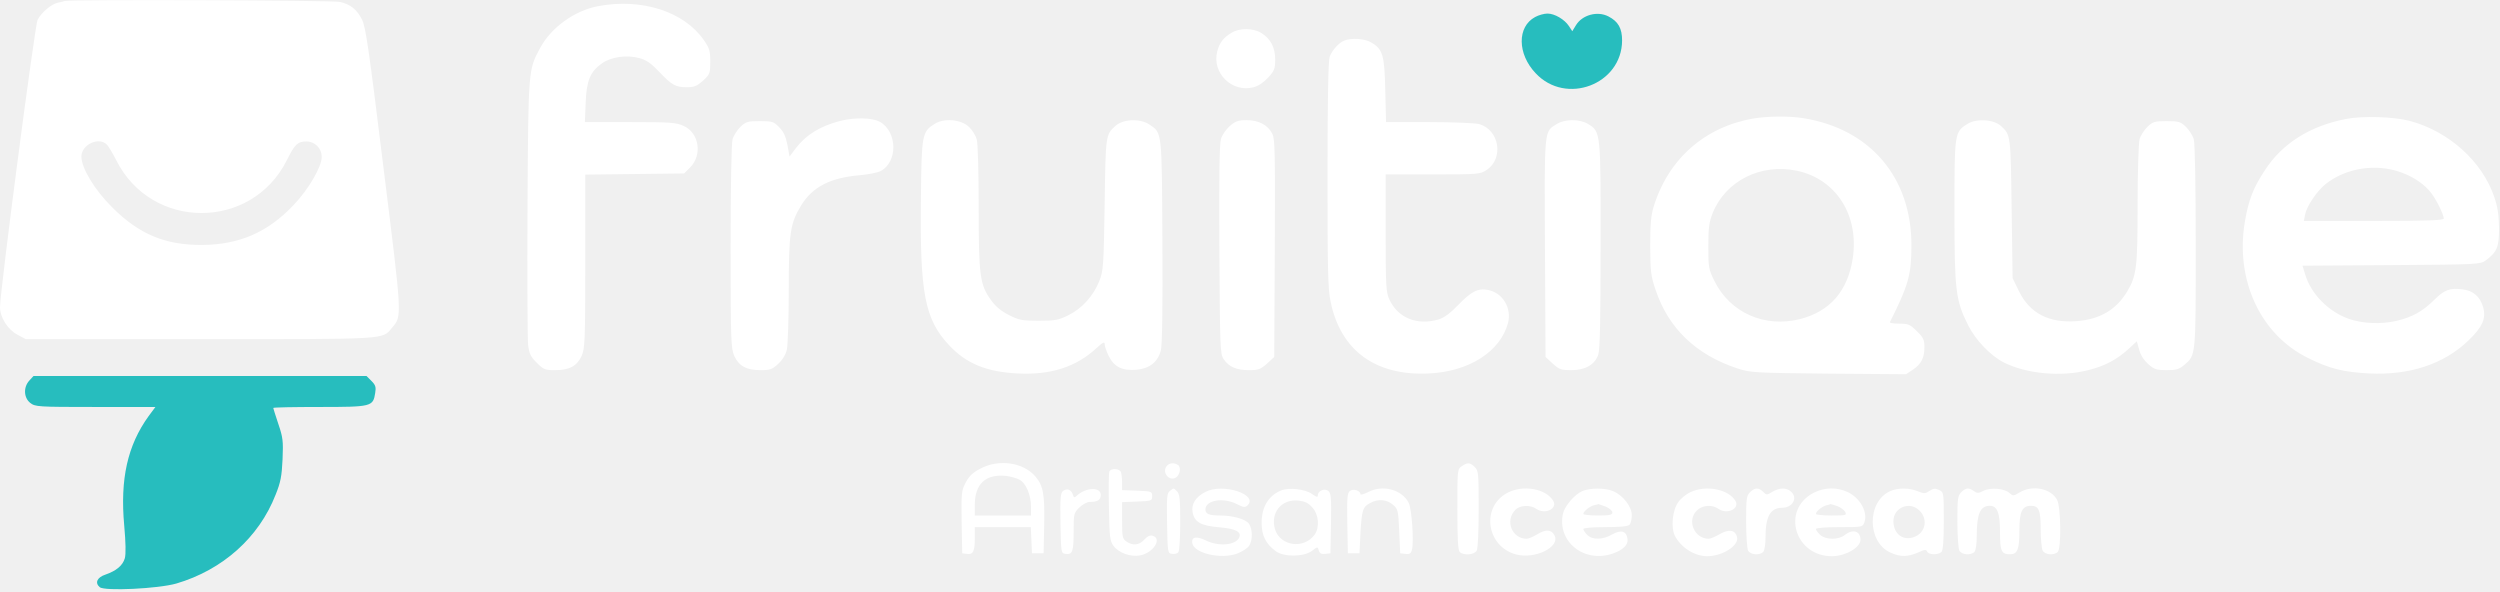
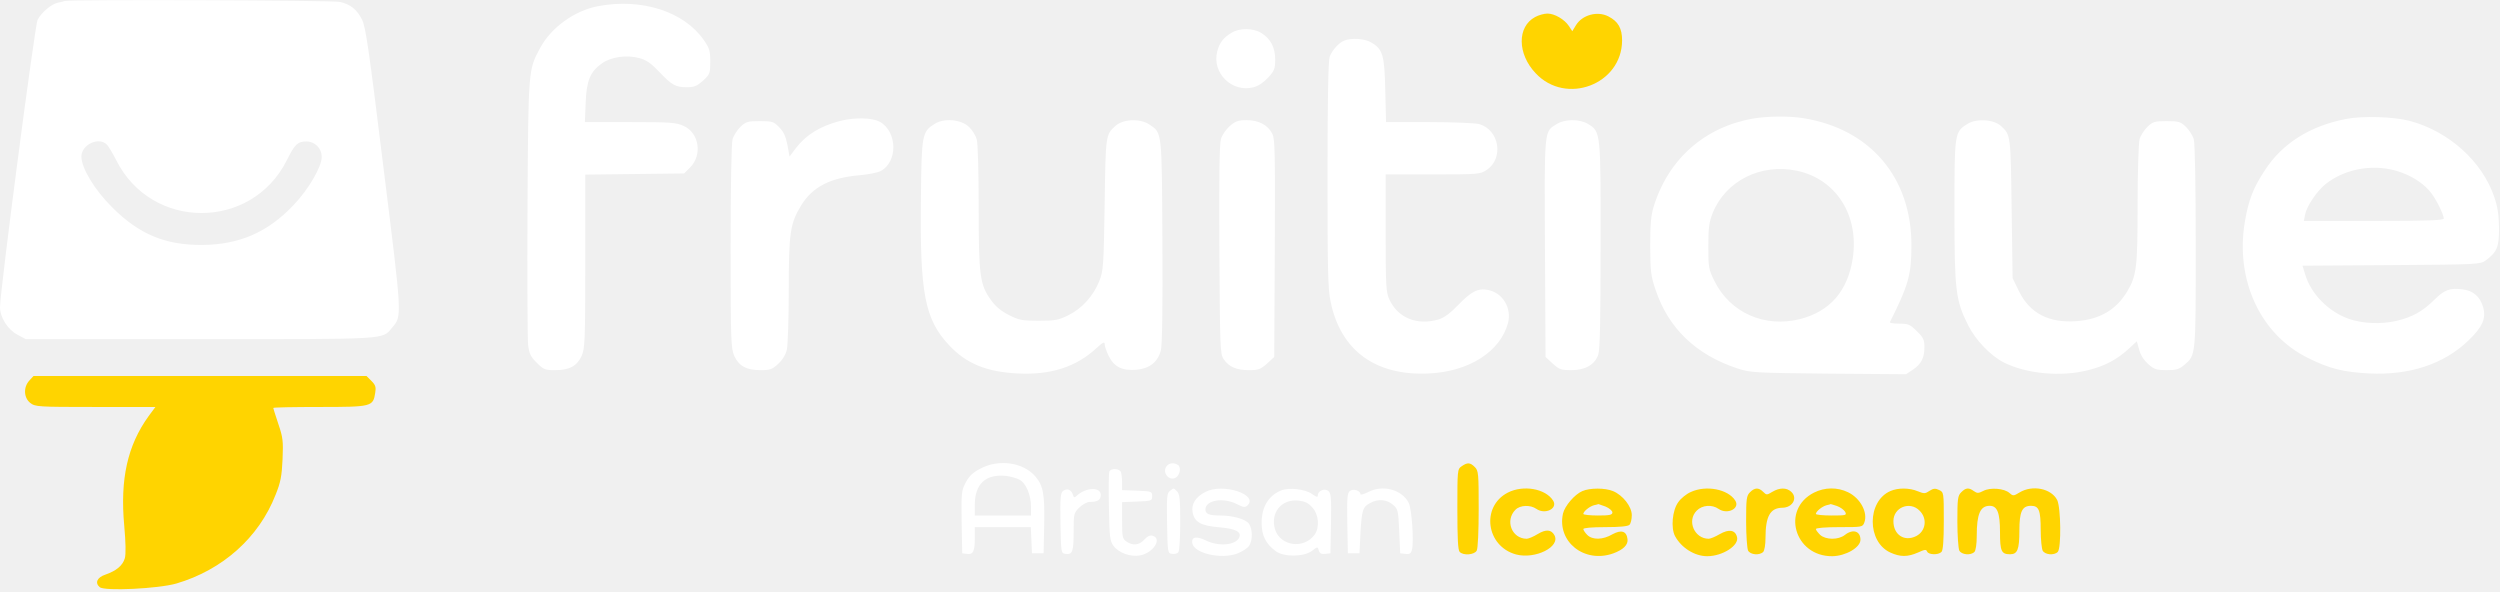
<svg xmlns="http://www.w3.org/2000/svg" viewBox="445 492 1290 305" role="img" aria-label="Fruitique — Artisan Ice Cream">
  <g transform="translate(0,1215) scale(0.1,-0.1)">
    <path fill="#FFFFFF" d="M4785 7225 c-5 -2 -22 -6 -37 -9 -34 -8 -84 -50 -104 -88 -14 -27 -194 -1401 -194 -1484 0 -51 40 -115 90 -141 l43 -23 899 0 c982 0 939 -3 991 59 52 62 53 44 -44 824 -76 619 -92 728 -111 766 -27 53 -60 79 -114 91 -35 9 -1395 13 -1419 5z m218 -743 c9 -10 30 -46 47 -79 182 -363 698 -363 880 0 41 83 56 97 101 97 44 0 79 -35 79 -80 0 -51 -69 -169 -146 -249 -133 -140 -279 -203 -469 -205 -192 -1 -326 54 -466 194 -91 90 -159 203 -159 262 0 63 93 105 133 60z" />
    <path fill="#FFFFFF" d="M7535 7198 c-120 -23 -240 -109 -297 -214 -62 -115 -62 -106 -66 -824 -2 -360 0 -680 3 -710 6 -45 13 -61 45 -92 35 -35 42 -38 94 -38 74 0 113 21 137 73 17 39 19 72 19 489 l0 447 255 3 255 3 31 31 c64 64 47 178 -33 214 -39 18 -67 20 -276 20 l-234 0 4 98 c4 115 23 162 84 205 48 34 128 45 194 27 34 -9 59 -26 100 -69 67 -71 86 -81 144 -81 39 0 52 6 84 34 35 33 37 37 37 98 0 55 -4 69 -33 111 -103 148 -322 218 -547 175z M10805 7061 c-43 -26 -62 -51 -74 -96 -29 -111 76 -215 188 -185 24 6 52 25 75 50 32 35 36 46 36 93 0 62 -24 108 -72 137 -42 26 -113 26 -153 1z M11385 7020 c-27 -11 -61 -49 -74 -83 -7 -19 -11 -222 -11 -608 0 -489 2 -592 16 -656 52 -253 233 -384 509 -370 206 10 366 113 406 259 21 78 -27 158 -104 172 -51 10 -85 -8 -152 -77 -42 -44 -73 -66 -101 -75 -111 -33 -211 7 -255 103 -17 36 -19 70 -19 343 l0 302 244 0 c236 0 244 1 277 23 90 60 66 207 -39 237 -20 5 -137 10 -259 10 l-221 0 -4 163 c-4 181 -12 212 -71 247 -33 21 -105 26 -142 10z M13501 6619 c-252 -42 -442 -208 -518 -455 -14 -46 -18 -91 -18 -204 1 -130 3 -153 28 -226 66 -198 209 -335 422 -405 67 -22 85 -23 470 -27 l400 -3 35 23 c44 30 60 61 60 117 0 37 -5 49 -39 82 -35 35 -44 39 -91 39 -28 0 -50 3 -48 8 96 191 111 245 111 397 0 349 -212 599 -556 655 -73 12 -181 11 -256 -1z m221 -270 c203 -43 322 -231 288 -453 -26 -168 -117 -272 -270 -312 -184 -47 -362 32 -443 195 -31 63 -32 71 -32 181 0 96 4 124 23 172 67 165 248 256 434 217z M16555 6616 c-186 -36 -328 -126 -418 -264 -60 -91 -84 -153 -103 -263 -52 -302 79 -586 327 -707 111 -55 181 -72 315 -79 207 -10 384 48 510 169 75 72 94 116 76 176 -16 53 -52 83 -106 89 -65 8 -92 -2 -144 -53 -61 -61 -114 -90 -197 -110 -79 -18 -174 -14 -246 11 -104 37 -194 128 -224 228 l-14 46 459 3 c445 3 459 4 486 24 59 44 69 68 69 167 -1 68 -7 109 -24 159 -62 185 -235 340 -436 394 -84 22 -244 27 -330 10z m289 -277 c62 -23 119 -62 151 -105 28 -36 64 -111 65 -131 0 -10 -79 -13 -361 -13 l-361 0 6 32 c9 45 61 122 106 158 107 85 263 108 394 59z M8785 6606 c-103 -27 -175 -71 -228 -140 l-33 -44 -11 61 c-9 45 -20 68 -43 91 -28 29 -36 31 -100 31 -62 0 -71 -3 -99 -29 -17 -17 -36 -46 -41 -65 -6 -22 -10 -244 -10 -556 0 -489 2 -522 19 -562 24 -52 63 -73 136 -73 49 0 60 4 91 33 22 20 38 47 44 72 5 22 10 159 10 305 0 299 7 347 64 440 59 96 150 143 304 156 42 4 90 13 105 21 91 46 88 205 -4 255 -40 21 -128 23 -204 4z M9273 6591 c-65 -41 -68 -53 -71 -386 -6 -490 20 -623 146 -757 88 -94 192 -137 352 -145 171 -9 302 33 407 130 34 31 43 36 43 21 0 -10 9 -36 20 -59 28 -58 70 -79 144 -73 67 6 110 39 126 100 7 24 10 228 8 560 -3 578 -1 561 -68 606 -48 32 -137 28 -176 -9 -49 -45 -49 -47 -54 -404 -5 -322 -7 -343 -28 -396 -30 -76 -90 -142 -160 -176 -50 -25 -68 -28 -153 -28 -86 0 -101 3 -154 30 -40 20 -69 45 -91 76 -58 80 -64 125 -64 479 0 176 -4 331 -10 351 -5 19 -23 48 -40 64 -40 39 -128 47 -177 16z M10795 6579 c-19 -17 -40 -47 -45 -67 -8 -25 -10 -213 -8 -572 3 -506 4 -537 22 -563 27 -40 66 -57 131 -57 49 0 59 4 93 34 l37 34 3 561 c2 494 1 565 -13 591 -23 45 -70 70 -132 70 -44 0 -58 -5 -88 -31z M12483 6590 c-66 -40 -64 -20 -61 -641 l3 -561 37 -34 c34 -31 44 -34 96 -34 72 0 121 28 139 80 9 25 12 181 12 562 1 587 1 588 -64 628 -43 26 -119 27 -162 0z M14603 6591 c-68 -42 -68 -45 -68 -451 0 -410 6 -460 71 -589 38 -76 115 -156 183 -191 117 -59 296 -76 436 -40 88 22 149 55 210 111 l41 38 12 -43 c7 -28 24 -54 47 -75 31 -27 43 -31 95 -31 49 0 64 4 91 27 60 51 59 43 59 610 0 310 -4 532 -10 554 -5 19 -24 48 -41 65 -28 26 -37 29 -99 29 -62 0 -71 -3 -99 -29 -17 -17 -36 -46 -41 -65 -5 -20 -10 -170 -10 -336 0 -323 -5 -367 -53 -448 -57 -95 -141 -145 -261 -154 -143 -11 -242 40 -298 154 l-33 68 -5 360 c-5 379 -5 379 -54 424 -37 35 -127 41 -173 12z" />
-     <path fill="#FFFFFF" d="M9509 4812 c-39 -20 -58 -38 -76 -72 -22 -42 -23 -53 -21 -205 l3 -160 24 -3 c32 -5 41 12 41 81 l0 57 145 0 144 0 3 -67 3 -68 30 0 30 0 3 145 c3 159 -4 202 -45 251 -62 73 -188 92 -284 41z m201 -57 c34 -17 60 -79 60 -140 l0 -45 -145 0 -145 0 0 55 c0 109 57 161 164 149 21 -3 51 -11 66 -19z M10470 4825 c-26 -32 13 -81 48 -59 21 14 28 54 10 65 -20 13 -44 11 -58 -6z M11992 4824 c-22 -15 -22 -20 -22 -223 0 -148 3 -210 12 -219 20 -20 76 -15 88 7 6 12 10 100 10 215 0 183 -1 197 -20 216 -24 24 -38 25 -68 4z M10174 4796 c-3 -8 -4 -91 -2 -184 3 -155 5 -173 24 -199 27 -36 88 -58 136 -49 68 12 116 86 67 101 -14 5 -27 -1 -44 -19 -27 -30 -60 -33 -93 -10 -20 14 -22 23 -22 109 l0 94 78 3 c75 3 77 4 77 28 0 24 -2 25 -77 28 l-78 3 0 39 c0 21 -3 45 -6 54 -8 20 -53 21 -60 2z M9936 4697 c-14 -10 -16 -34 -14 -167 3 -155 3 -155 27 -158 35 -5 41 12 41 116 0 90 1 95 29 123 17 16 40 29 54 29 40 0 57 10 57 36 0 42 -74 40 -122 -2 -14 -14 -17 -13 -22 4 -9 26 -30 34 -50 19z M10487 4697 c-16 -11 -17 -30 -15 -167 3 -155 3 -155 27 -158 13 -2 28 2 32 10 5 7 9 77 9 155 0 115 -3 144 -16 157 -19 19 -16 19 -37 3z M10671 4692 c-52 -26 -75 -63 -67 -106 10 -51 43 -69 139 -77 82 -7 113 -23 102 -51 -16 -41 -105 -50 -172 -17 -50 24 -76 19 -71 -13 8 -53 149 -86 233 -54 25 10 52 27 60 39 19 27 19 86 0 114 -16 24 -83 43 -149 43 -57 0 -76 8 -76 31 0 48 91 64 162 28 36 -18 42 -19 56 -6 55 56 -129 115 -217 69z M11060 4699 c-65 -27 -100 -85 -100 -167 0 -65 21 -108 73 -146 41 -31 144 -30 186 1 30 23 30 23 36 2 5 -15 14 -19 33 -17 l27 3 3 155 c2 135 0 156 -14 167 -20 15 -54 0 -54 -23 0 -11 -6 -10 -30 7 -34 25 -120 35 -160 18z m162 -88 c33 -36 38 -102 12 -139 -54 -77 -178 -61 -205 27 -25 85 33 157 121 148 34 -4 51 -12 72 -36z M11416 4697 c-14 -11 -16 -32 -14 -167 l3 -155 30 0 30 0 5 105 c7 120 12 135 51 155 41 22 84 18 116 -9 27 -23 28 -29 33 -138 l5 -113 27 -3 c22 -3 29 2 34 23 10 42 -1 208 -17 240 -34 68 -133 96 -209 56 -22 -11 -40 -16 -40 -11 0 18 -36 30 -54 17z M12230 4688 c-139 -72 -112 -277 43 -319 98 -26 230 39 198 99 -16 30 -44 32 -87 6 -21 -13 -47 -24 -56 -24 -77 0 -114 94 -58 150 24 24 77 26 108 4 45 -31 112 2 86 43 -39 62 -154 82 -234 41z M12615 4696 c-40 -17 -91 -77 -100 -116 -32 -145 110 -258 258 -206 53 19 79 45 75 74 -5 42 -32 50 -78 25 -49 -29 -103 -30 -130 -3 -11 11 -20 25 -20 30 0 6 44 10 113 10 75 0 117 4 125 12 7 7 12 29 12 50 0 44 -46 103 -97 124 -41 17 -119 17 -158 0z m120 -80 c19 -8 35 -22 35 -30 0 -13 -14 -16 -75 -16 -41 0 -75 4 -75 8 0 13 32 39 55 45 11 2 21 5 23 6 1 0 18 -6 37 -13z M13174 4691 c-23 -10 -52 -34 -64 -52 -31 -42 -39 -133 -17 -175 32 -60 101 -104 166 -104 80 0 166 56 154 99 -9 37 -42 42 -89 15 -22 -13 -48 -24 -57 -24 -74 0 -114 93 -62 145 28 29 79 33 113 9 45 -31 112 2 86 43 -37 59 -151 81 -230 44z M13480 4690 c-18 -18 -20 -33 -20 -151 0 -72 5 -139 10 -150 12 -22 59 -26 78 -7 7 7 12 39 12 73 0 110 24 154 86 155 54 0 82 51 46 83 -24 22 -60 21 -97 -1 -28 -17 -30 -17 -47 0 -23 23 -43 23 -68 -2z M13810 4688 c-171 -87 -100 -330 95 -328 69 1 145 45 145 85 0 45 -39 57 -80 25 -34 -27 -99 -26 -128 0 -12 12 -22 25 -22 30 0 6 50 10 120 10 118 0 121 0 130 24 19 51 -20 125 -84 156 -56 27 -120 26 -176 -2z m119 -69 c17 -6 36 -20 42 -30 9 -18 5 -19 -71 -19 -44 0 -80 4 -80 8 0 13 32 39 55 45 11 2 20 5 21 6 1 0 15 -4 33 -10z M14204 4696 c-121 -53 -121 -262 0 -317 52 -24 90 -23 143 0 35 16 42 17 47 5 7 -17 57 -19 74 -2 8 8 12 58 12 160 0 148 0 148 -25 160 -19 9 -29 8 -49 -5 -22 -15 -28 -15 -60 -2 -43 18 -101 19 -142 1z m151 -101 c41 -40 33 -105 -17 -131 -61 -31 -118 6 -118 77 0 71 85 105 135 54z M14570 4690 c-18 -18 -20 -33 -20 -151 0 -72 5 -139 10 -150 12 -22 59 -26 78 -7 7 7 12 41 12 83 0 113 18 155 67 155 39 0 53 -36 53 -135 0 -99 7 -115 52 -115 38 0 48 24 48 122 0 98 14 128 60 128 41 0 50 -23 50 -125 0 -47 5 -95 10 -106 12 -22 59 -26 78 -7 19 19 16 231 -3 268 -31 60 -128 79 -194 39 -31 -19 -34 -19 -52 -3 -26 24 -99 30 -135 11 -25 -13 -32 -13 -49 -1 -26 19 -41 18 -65 -6z" />
-     <path fill="#27BDBE" d="M4602 5267 c-32 -34 -30 -89 4 -116 26 -20 38 -21 336 -21 l310 0 -35 -47 c-109 -151 -148 -325 -126 -565 8 -88 9 -148 3 -169 -11 -37 -43 -64 -100 -84 -43 -14 -56 -43 -29 -65 25 -21 301 -8 395 19 238 70 426 237 512 458 26 64 32 96 36 183 4 94 2 113 -22 183 -14 42 -26 80 -26 82 0 3 108 5 239 5 269 0 276 2 287 72 5 30 2 41 -19 62 l-26 26 -859 0 -859 0 -21 -23z" />
-     <path fill="#27BDBE" d="M12371 7142 c-93 -50 -92 -190 3 -290 156 -167 445 -58 446 169 0 63 -20 98 -70 124 -57 30 -136 8 -168 -45 l-19 -31 -17 26 c-23 35 -74 65 -111 65 -17 0 -46 -8 -64 -18z" />
+     <path fill="#FFFFFF" d="M9509 4812 c-39 -20 -58 -38 -76 -72 -22 -42 -23 -53 -21 -205 l3 -160 24 -3 c32 -5 41 12 41 81 l0 57 145 0 144 0 3 -67 3 -68 30 0 30 0 3 145 c3 159 -4 202 -45 251 -62 73 -188 92 -284 41z m201 -57 c34 -17 60 -79 60 -140 l0 -45 -145 0 -145 0 0 55 c0 109 57 161 164 149 21 -3 51 -11 66 -19z M10470 4825 c-26 -32 13 -81 48 -59 21 14 28 54 10 65 -20 13 -44 11 -58 -6z M10174 4796 c-3 -8 -4 -91 -2 -184 3 -155 5 -173 24 -199 27 -36 88 -58 136 -49 68 12 116 86 67 101 -14 5 -27 -1 -44 -19 -27 -30 -60 -33 -93 -10 -20 14 -22 23 -22 109 l0 94 78 3 c75 3 77 4 77 28 0 24 -2 25 -77 28 l-78 3 0 39 c0 21 -3 45 -6 54 -8 20 -53 21 -60 2z M9936 4697 c-14 -10 -16 -34 -14 -167 3 -155 3 -155 27 -158 35 -5 41 12 41 116 0 90 1 95 29 123 17 16 40 29 54 29 40 0 57 10 57 36 0 42 -74 40 -122 -2 -14 -14 -17 -13 -22 4 -9 26 -30 34 -50 19z M10487 4697 c-16 -11 -17 -30 -15 -167 3 -155 3 -155 27 -158 13 -2 28 2 32 10 5 7 9 77 9 155 0 115 -3 144 -16 157 -19 19 -16 19 -37 3z M10671 4692 c-52 -26 -75 -63 -67 -106 10 -51 43 -69 139 -77 82 -7 113 -23 102 -51 -16 -41 -105 -50 -172 -17 -50 24 -76 19 -71 -13 8 -53 149 -86 233 -54 25 10 52 27 60 39 19 27 19 86 0 114 -16 24 -83 43 -149 43 -57 0 -76 8 -76 31 0 48 91 64 162 28 36 -18 42 -19 56 -6 55 56 -129 115 -217 69z M11060 4699 c-65 -27 -100 -85 -100 -167 0 -65 21 -108 73 -146 41 -31 144 -30 186 1 30 23 30 23 36 2 5 -15 14 -19 33 -17 l27 3 3 155 c2 135 0 156 -14 167 -20 15 -54 0 -54 -23 0 -11 -6 -10 -30 7 -34 25 -120 35 -160 18z m162 -88 c33 -36 38 -102 12 -139 -54 -77 -178 -61 -205 27 -25 85 33 157 121 148 34 -4 51 -12 72 -36z M11416 4697 c-14 -11 -16 -32 -14 -167 l3 -155 30 0 30 0 5 105 c7 120 12 135 51 155 41 22 84 18 116 -9 27 -23 28 -29 33 -138 l5 -113 27 -3 c22 -3 29 2 34 23 10 42 -1 208 -17 240 -34 68 -133 96 -209 56 -22 -11 -40 -16 -40 -11 0 18 -36 30 -54 17z " />
+     <path fill="#FFD400" d="M11992 4824 c-22 -15 -22 -20 -22 -223 0 -148 3 -210 12 -219 20 -20 76 -15 88 7 6 12 10 100 10 215 0 183 -1 197 -20 216 -24 24 -38 25 -68 4z M12230 4688 c-139 -72 -112 -277 43 -319 98 -26 230 39 198 99 -16 30 -44 32 -87 6 -21 -13 -47 -24 -56 -24 -77 0 -114 94 -58 150 24 24 77 26 108 4 45 -31 112 2 86 43 -39 62 -154 82 -234 41z M12615 4696 c-40 -17 -91 -77 -100 -116 -32 -145 110 -258 258 -206 53 19 79 45 75 74 -5 42 -32 50 -78 25 -49 -29 -103 -30 -130 -3 -11 11 -20 25 -20 30 0 6 44 10 113 10 75 0 117 4 125 12 7 7 12 29 12 50 0 44 -46 103 -97 124 -41 17 -119 17 -158 0z m120 -80 c19 -8 35 -22 35 -30 0 -13 -14 -16 -75 -16 -41 0 -75 4 -75 8 0 13 32 39 55 45 11 2 21 5 23 6 1 0 18 -6 37 -13z M13174 4691 c-23 -10 -52 -34 -64 -52 -31 -42 -39 -133 -17 -175 32 -60 101 -104 166 -104 80 0 166 56 154 99 -9 37 -42 42 -89 15 -22 -13 -48 -24 -57 -24 -74 0 -114 93 -62 145 28 29 79 33 113 9 45 -31 112 2 86 43 -37 59 -151 81 -230 44z M13480 4690 c-18 -18 -20 -33 -20 -151 0 -72 5 -139 10 -150 12 -22 59 -26 78 -7 7 7 12 39 12 73 0 110 24 154 86 155 54 0 82 51 46 83 -24 22 -60 21 -97 -1 -28 -17 -30 -17 -47 0 -23 23 -43 23 -68 -2z M13810 4688 c-171 -87 -100 -330 95 -328 69 1 145 45 145 85 0 45 -39 57 -80 25 -34 -27 -99 -26 -128 0 -12 12 -22 25 -22 30 0 6 50 10 120 10 118 0 121 0 130 24 19 51 -20 125 -84 156 -56 27 -120 26 -176 -2z m119 -69 c17 -6 36 -20 42 -30 9 -18 5 -19 -71 -19 -44 0 -80 4 -80 8 0 13 32 39 55 45 11 2 20 5 21 6 1 0 15 -4 33 -10z M14204 4696 c-121 -53 -121 -262 0 -317 52 -24 90 -23 143 0 35 16 42 17 47 5 7 -17 57 -19 74 -2 8 8 12 58 12 160 0 148 0 148 -25 160 -19 9 -29 8 -49 -5 -22 -15 -28 -15 -60 -2 -43 18 -101 19 -142 1z m151 -101 c41 -40 33 -105 -17 -131 -61 -31 -118 6 -118 77 0 71 85 105 135 54z M14570 4690 c-18 -18 -20 -33 -20 -151 0 -72 5 -139 10 -150 12 -22 59 -26 78 -7 7 7 12 41 12 83 0 113 18 155 67 155 39 0 53 -36 53 -135 0 -99 7 -115 52 -115 38 0 48 24 48 122 0 98 14 128 60 128 41 0 50 -23 50 -125 0 -47 5 -95 10 -106 12 -22 59 -26 78 -7 19 19 16 231 -3 268 -31 60 -128 79 -194 39 -31 -19 -34 -19 -52 -3 -26 24 -99 30 -135 11 -25 -13 -32 -13 -49 -1 -26 19 -41 18 -65 -6z" />
+     <path fill="#FFD400" d="M4602 5267 c-32 -34 -30 -89 4 -116 26 -20 38 -21 336 -21 l310 0 -35 -47 c-109 -151 -148 -325 -126 -565 8 -88 9 -148 3 -169 -11 -37 -43 -64 -100 -84 -43 -14 -56 -43 -29 -65 25 -21 301 -8 395 19 238 70 426 237 512 458 26 64 32 96 36 183 4 94 2 113 -22 183 -14 42 -26 80 -26 82 0 3 108 5 239 5 269 0 276 2 287 72 5 30 2 41 -19 62 l-26 26 -859 0 -859 0 -21 -23z" />
+     <path fill="#FFD400" d="M12371 7142 c-93 -50 -92 -190 3 -290 156 -167 445 -58 446 169 0 63 -20 98 -70 124 -57 30 -136 8 -168 -45 l-19 -31 -17 26 c-23 35 -74 65 -111 65 -17 0 -46 -8 -64 -18z" />
  </g>
</svg>
